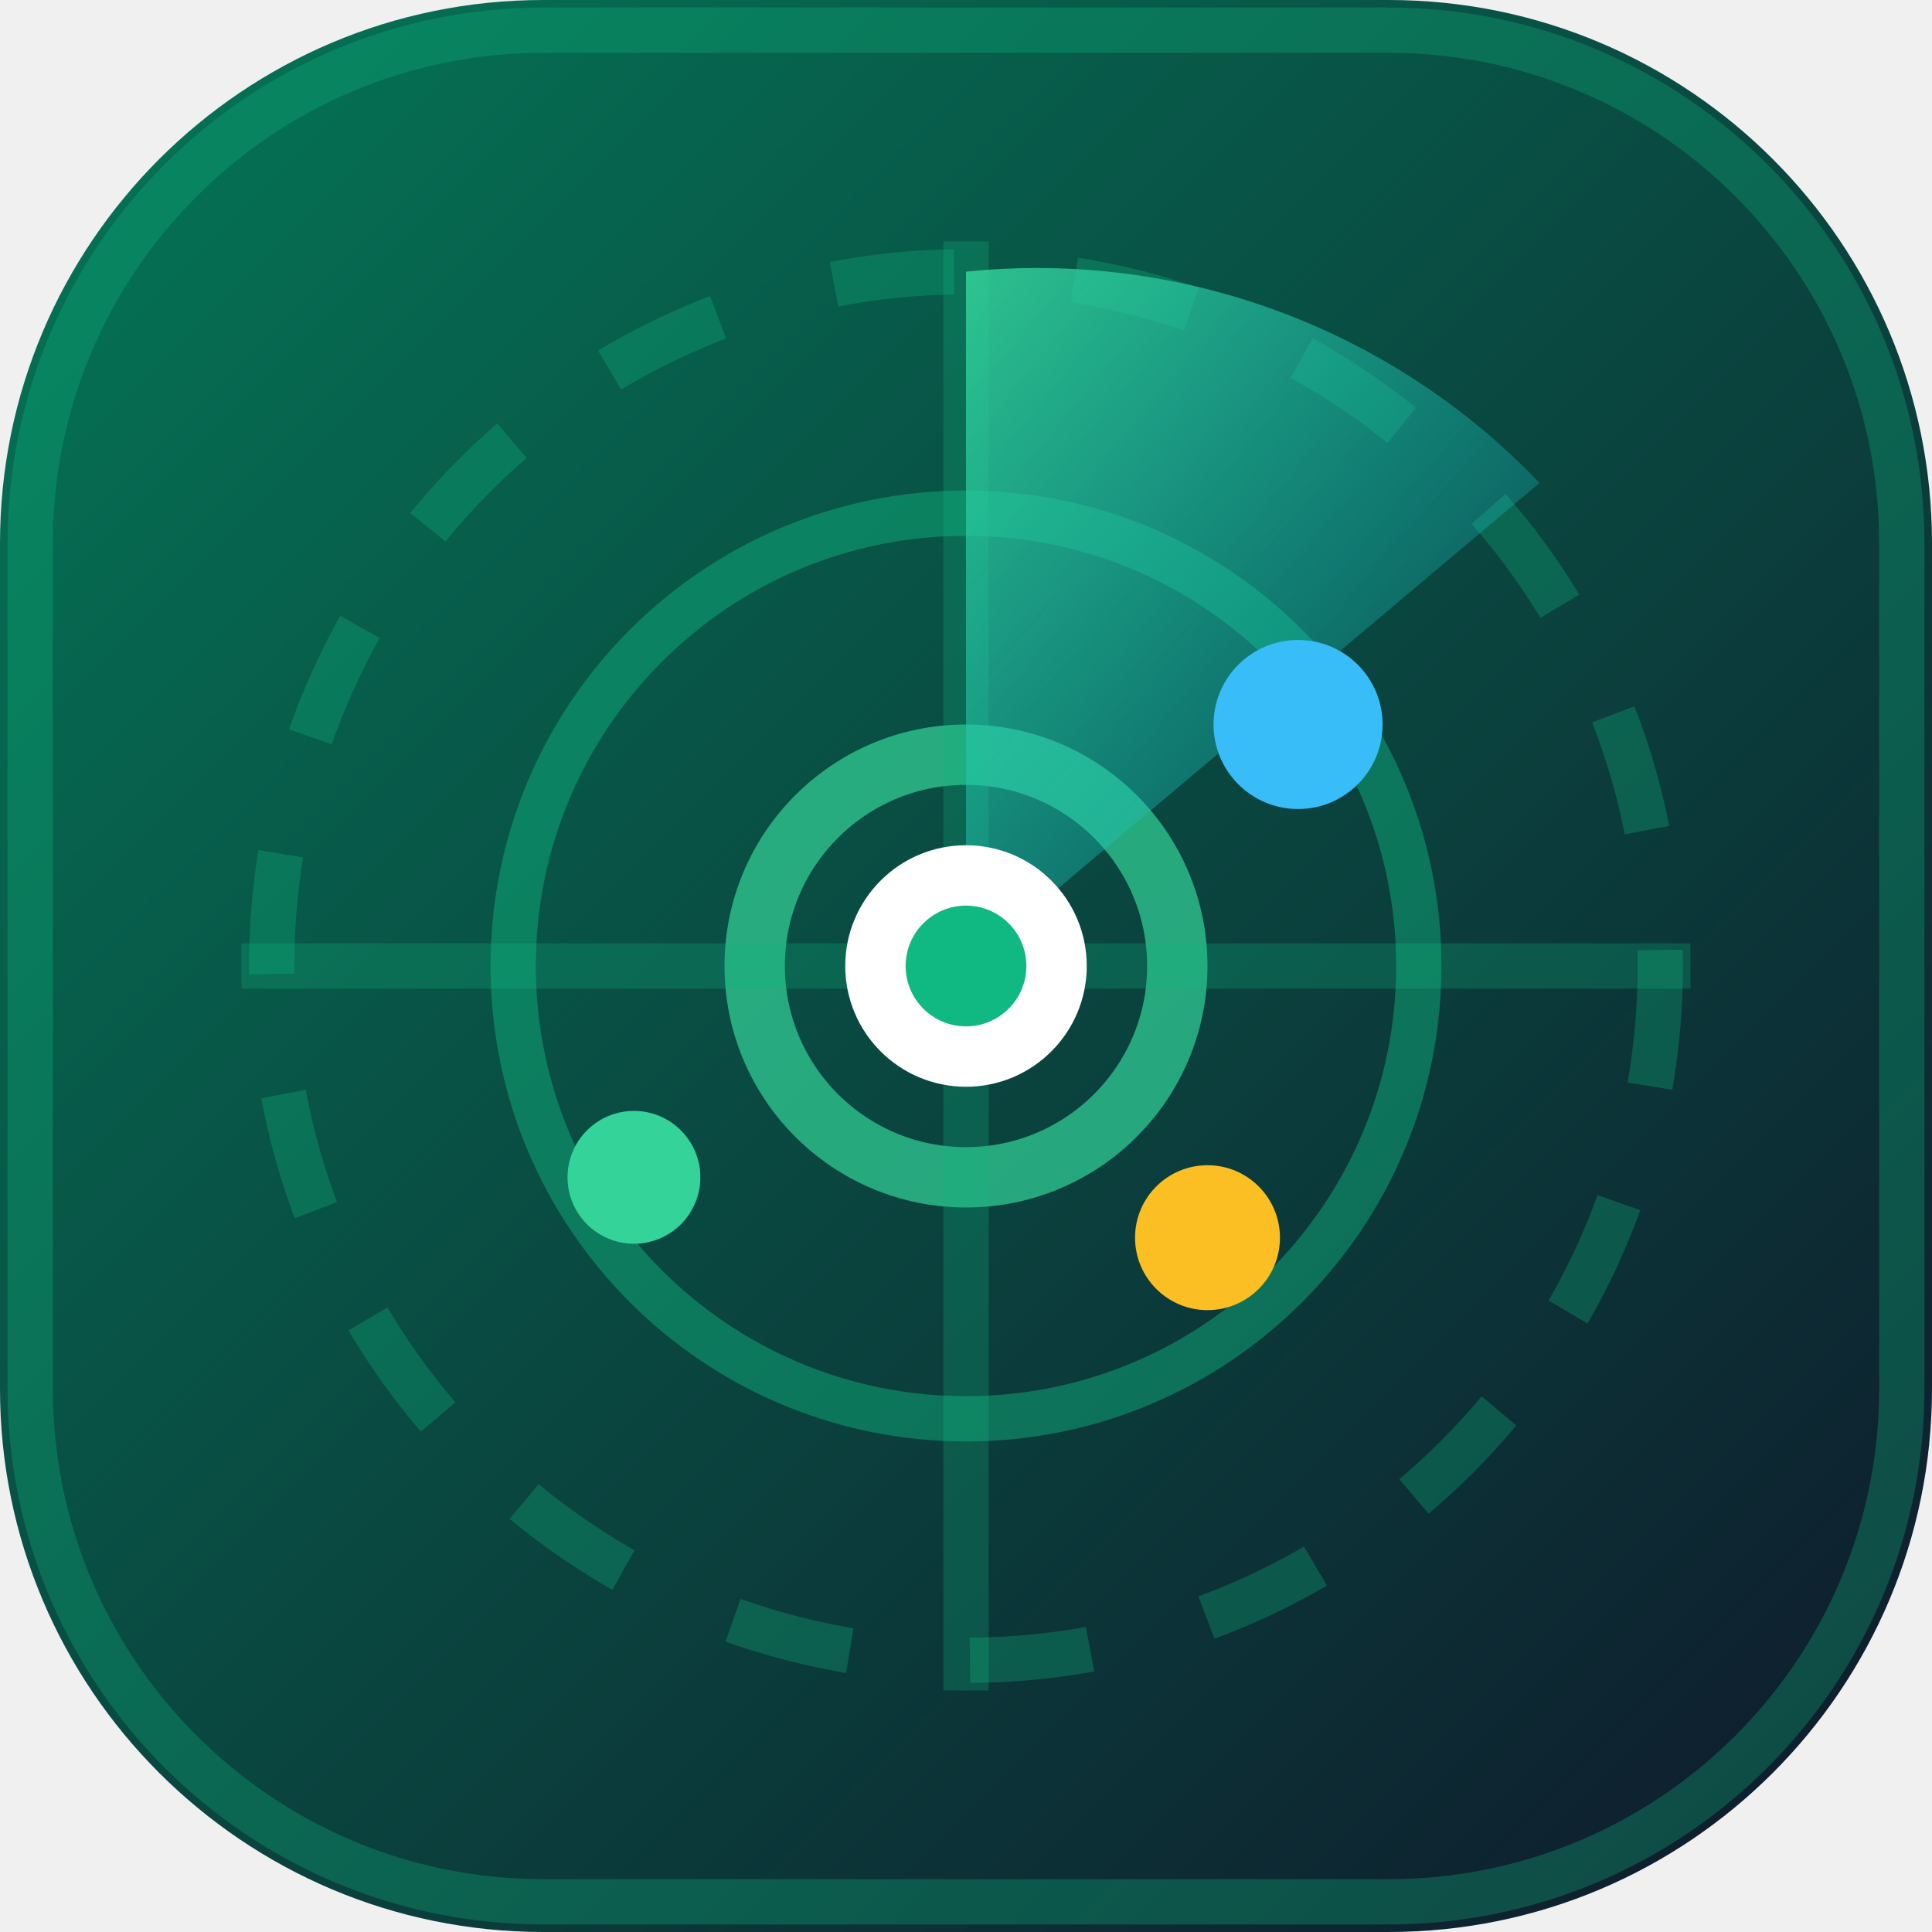
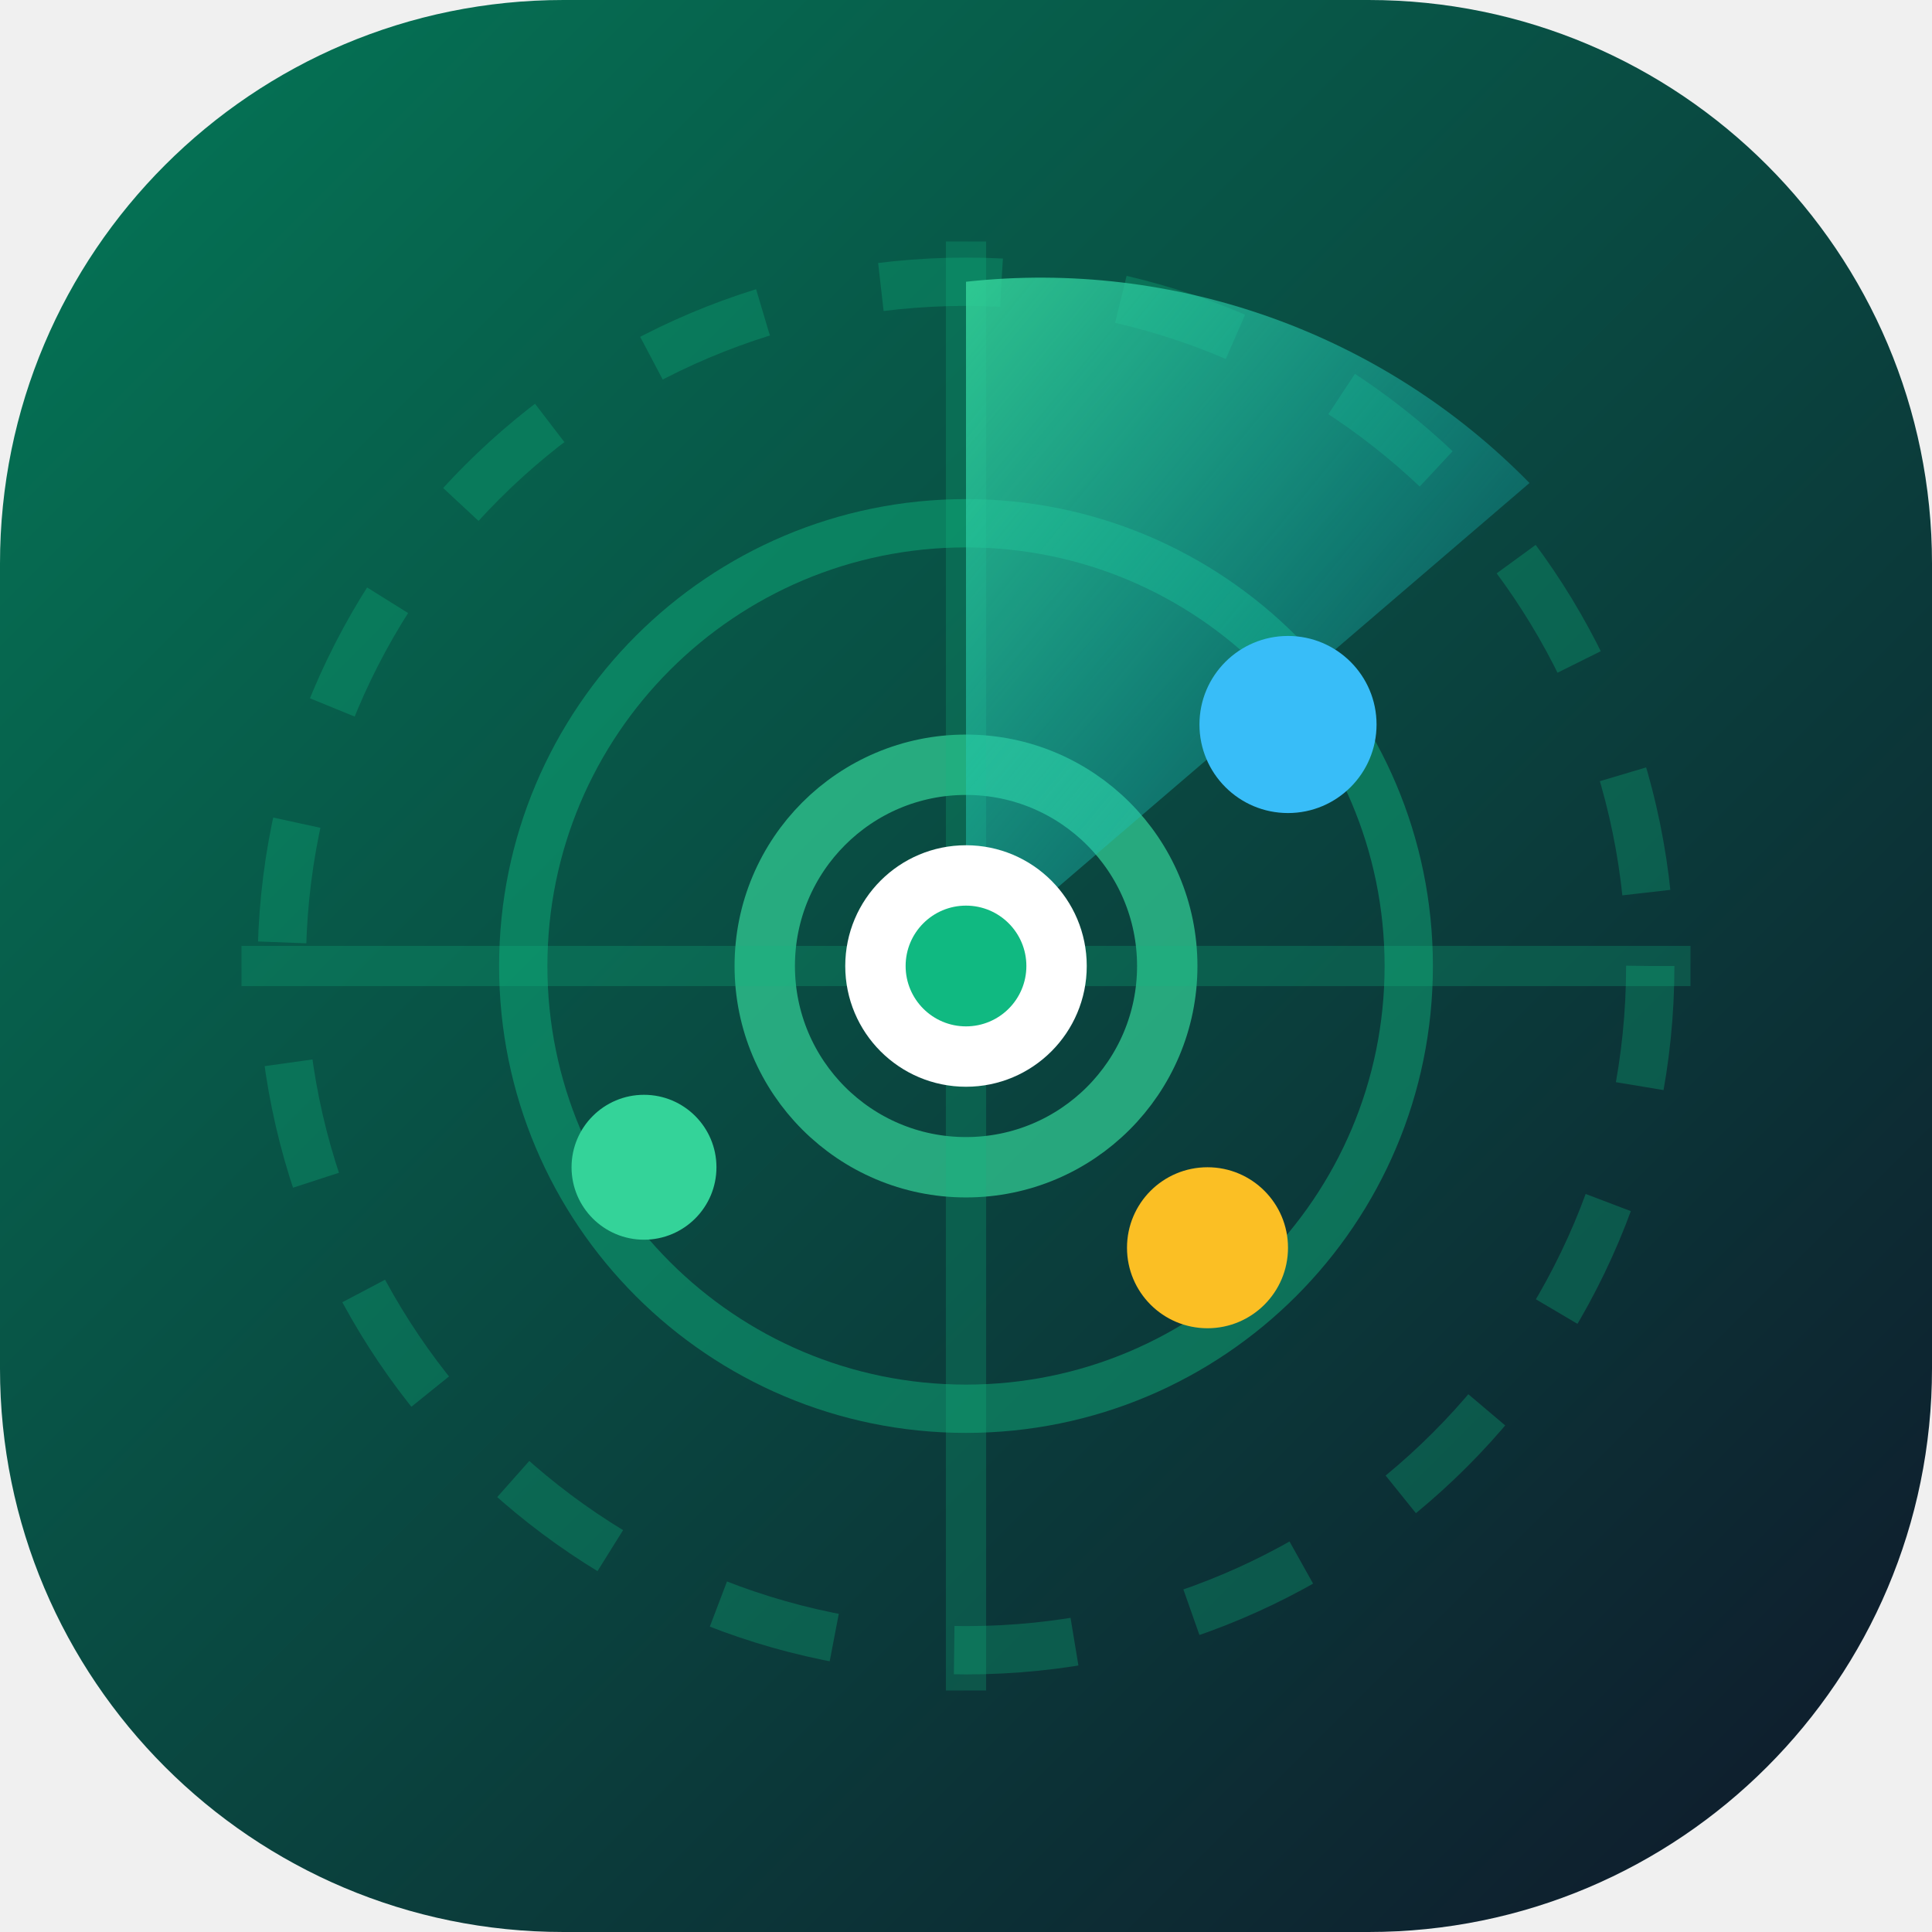
- <svg xmlns="http://www.w3.org/2000/svg" width="64" height="64" viewBox="0 0 64 64" fill="none">
+ <svg xmlns="http://www.w3.org/2000/svg" width="64" height="64" viewBox="0 0 48 48" fill="none">
  <defs>
-     <linearGradient id="rd-fav-bg" x1="0%" y1="0%" x2="100%" y2="100%">
+     <linearGradient id="rd-bg" x1="0%" y1="0%" x2="100%" y2="100%">
      <stop offset="0%" stop-color="#047857" />
      <stop offset="100%" stop-color="#0f172a" />
    </linearGradient>
-     <linearGradient id="rd-fav-sweep" x1="0%" y1="0%" x2="100%" y2="100%">
+     <linearGradient id="rd-sweep" x1="0%" y1="0%" x2="100%" y2="100%">
      <stop offset="0%" stop-color="#34d399" stop-opacity="0.85" />
      <stop offset="100%" stop-color="#06b6d4" stop-opacity="0" />
    </linearGradient>
  </defs>
-   <rect width="64" height="64" rx="18" fill="url(#rd-fav-bg)" />
-   <rect x="1" y="1" width="62" height="62" rx="17" stroke="#10b981" stroke-opacity="0.3" stroke-width="1.5" />
-   <circle cx="32" cy="32" r="23" stroke="#10b981" stroke-opacity="0.3" stroke-width="1.5" stroke-dasharray="4 4" />
-   <circle cx="32" cy="32" r="15" stroke="#10b981" stroke-opacity="0.45" stroke-width="1.5" />
-   <circle cx="32" cy="32" r="7" stroke="#34d399" stroke-opacity="0.7" stroke-width="2" />
-   <line x1="32" y1="8" x2="32" y2="56" stroke="#10b981" stroke-opacity="0.25" stroke-width="1.5" />
-   <line x1="8" y1="32" x2="56" y2="32" stroke="#10b981" stroke-opacity="0.25" stroke-width="1.5" />
-   <path d="M32 32L51 16A23 23 0 0 0 32 9Z" fill="url(#rd-fav-sweep)" />
-   <circle cx="43" cy="24" r="2.8" fill="#38bdf8" />
-   <circle cx="21" cy="39" r="2.2" fill="#34d399" />
-   <circle cx="40" cy="41" r="2.4" fill="#fbbf24" />
-   <circle cx="32" cy="32" r="4" fill="#ffffff" />
-   <circle cx="32" cy="32" r="2" fill="#10b981" />
+   <rect width="48" height="48" rx="14" fill="url(#rd-bg)" />
+   <circle cx="24" cy="24" r="17" stroke="#10b981" stroke-opacity="0.3" stroke-width="1.2" stroke-dasharray="3 3" />
+   <circle cx="24" cy="24" r="11" stroke="#10b981" stroke-opacity="0.45" stroke-width="1.2" />
+   <circle cx="24" cy="24" r="5" stroke="#34d399" stroke-opacity="0.7" stroke-width="1.5" />
+   <line x1="24" y1="6" x2="24" y2="42" stroke="#10b981" stroke-opacity="0.25" stroke-width="1" />
+   <line x1="6" y1="24" x2="42" y2="24" stroke="#10b981" stroke-opacity="0.25" stroke-width="1" />
+   <path d="M24 24L38 12A17 17 0 0 0 24 7Z" fill="url(#rd-sweep)" />
+   <circle cx="32" cy="18" r="2.2" fill="#38bdf8" />
+   <circle cx="16" cy="29" r="1.8" fill="#34d399" />
+   <circle cx="30" cy="31" r="2" fill="#fbbf24" />
+   <circle cx="24" cy="24" r="3" fill="#ffffff" />
+   <circle cx="24" cy="24" r="1.5" fill="#10b981" />
</svg>
